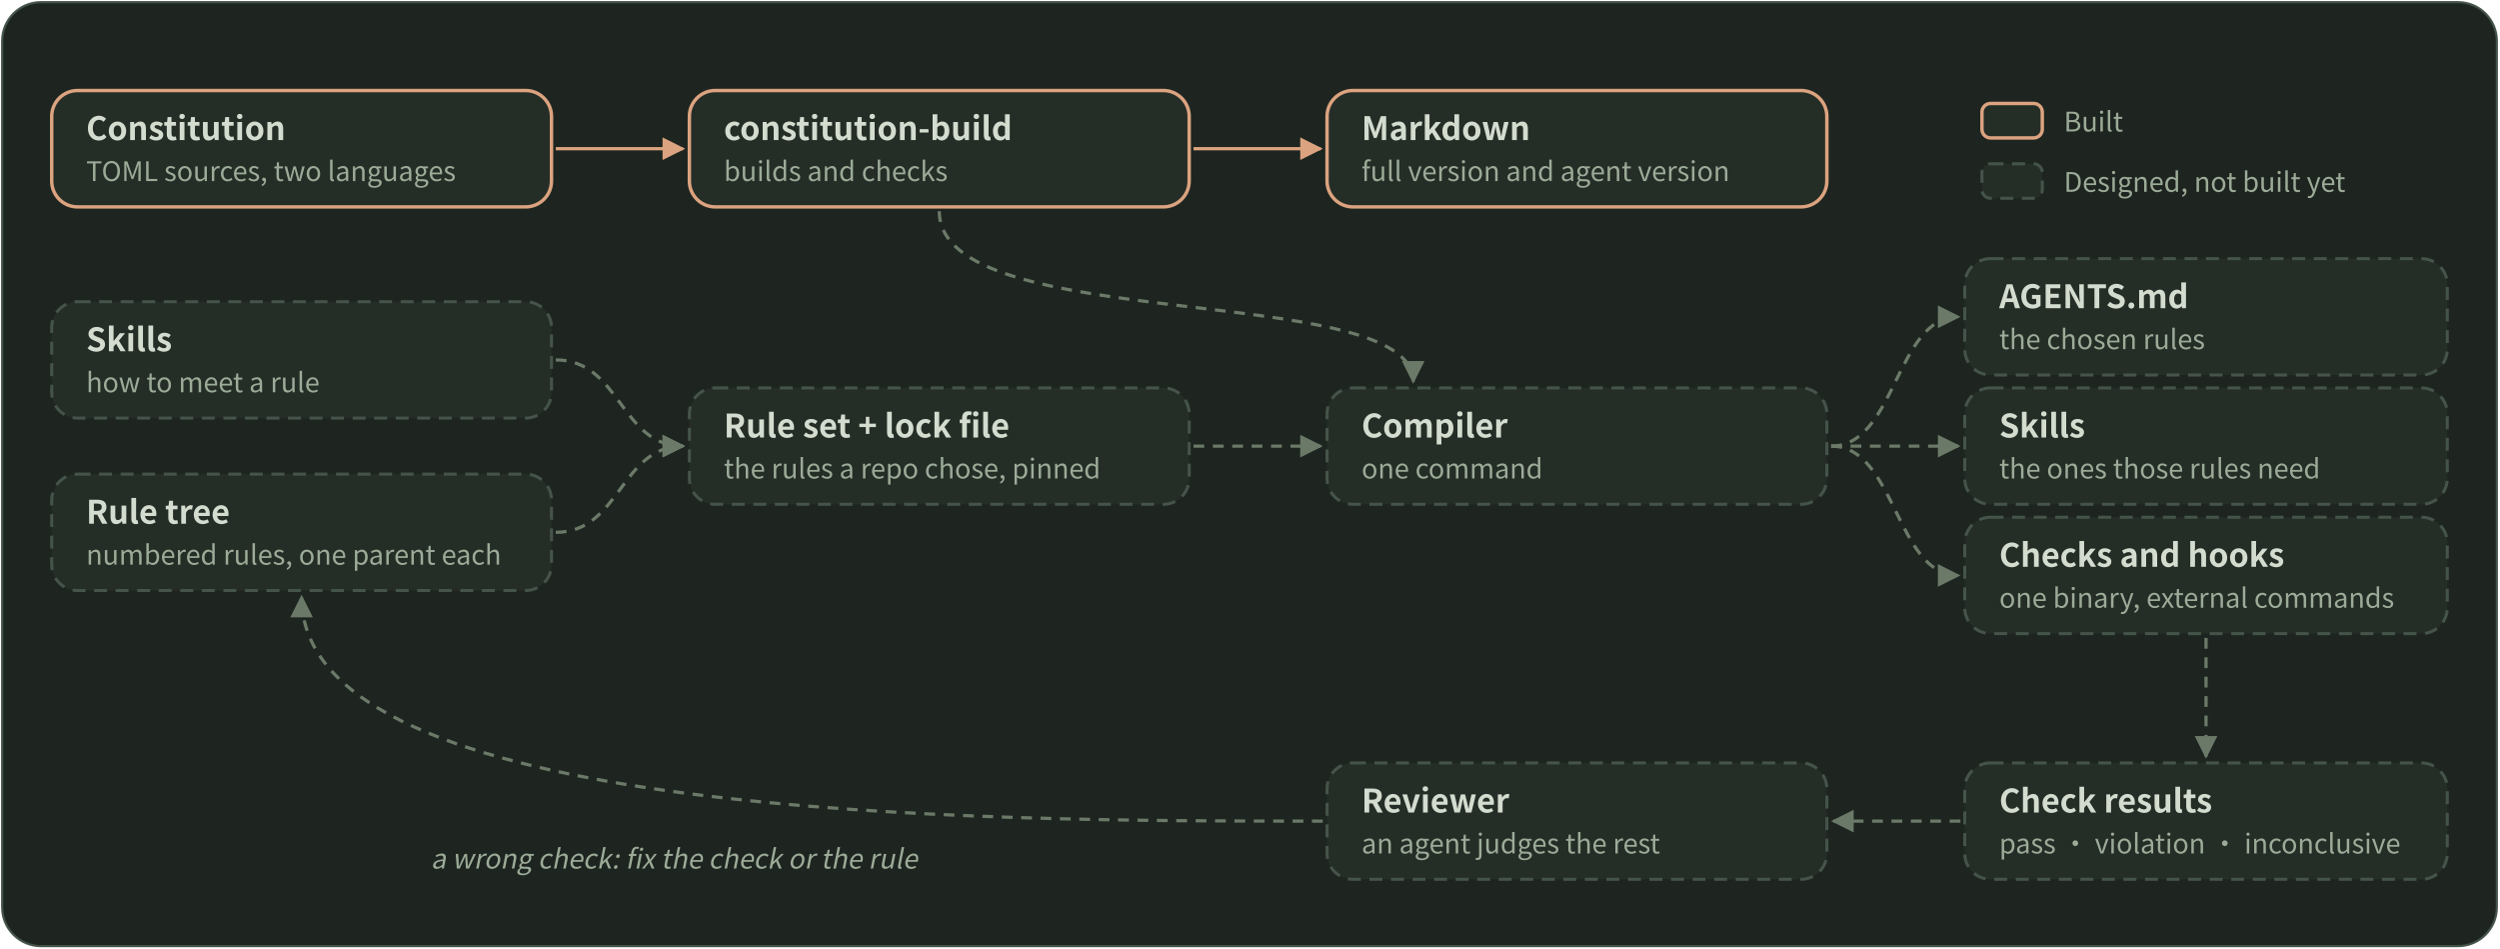
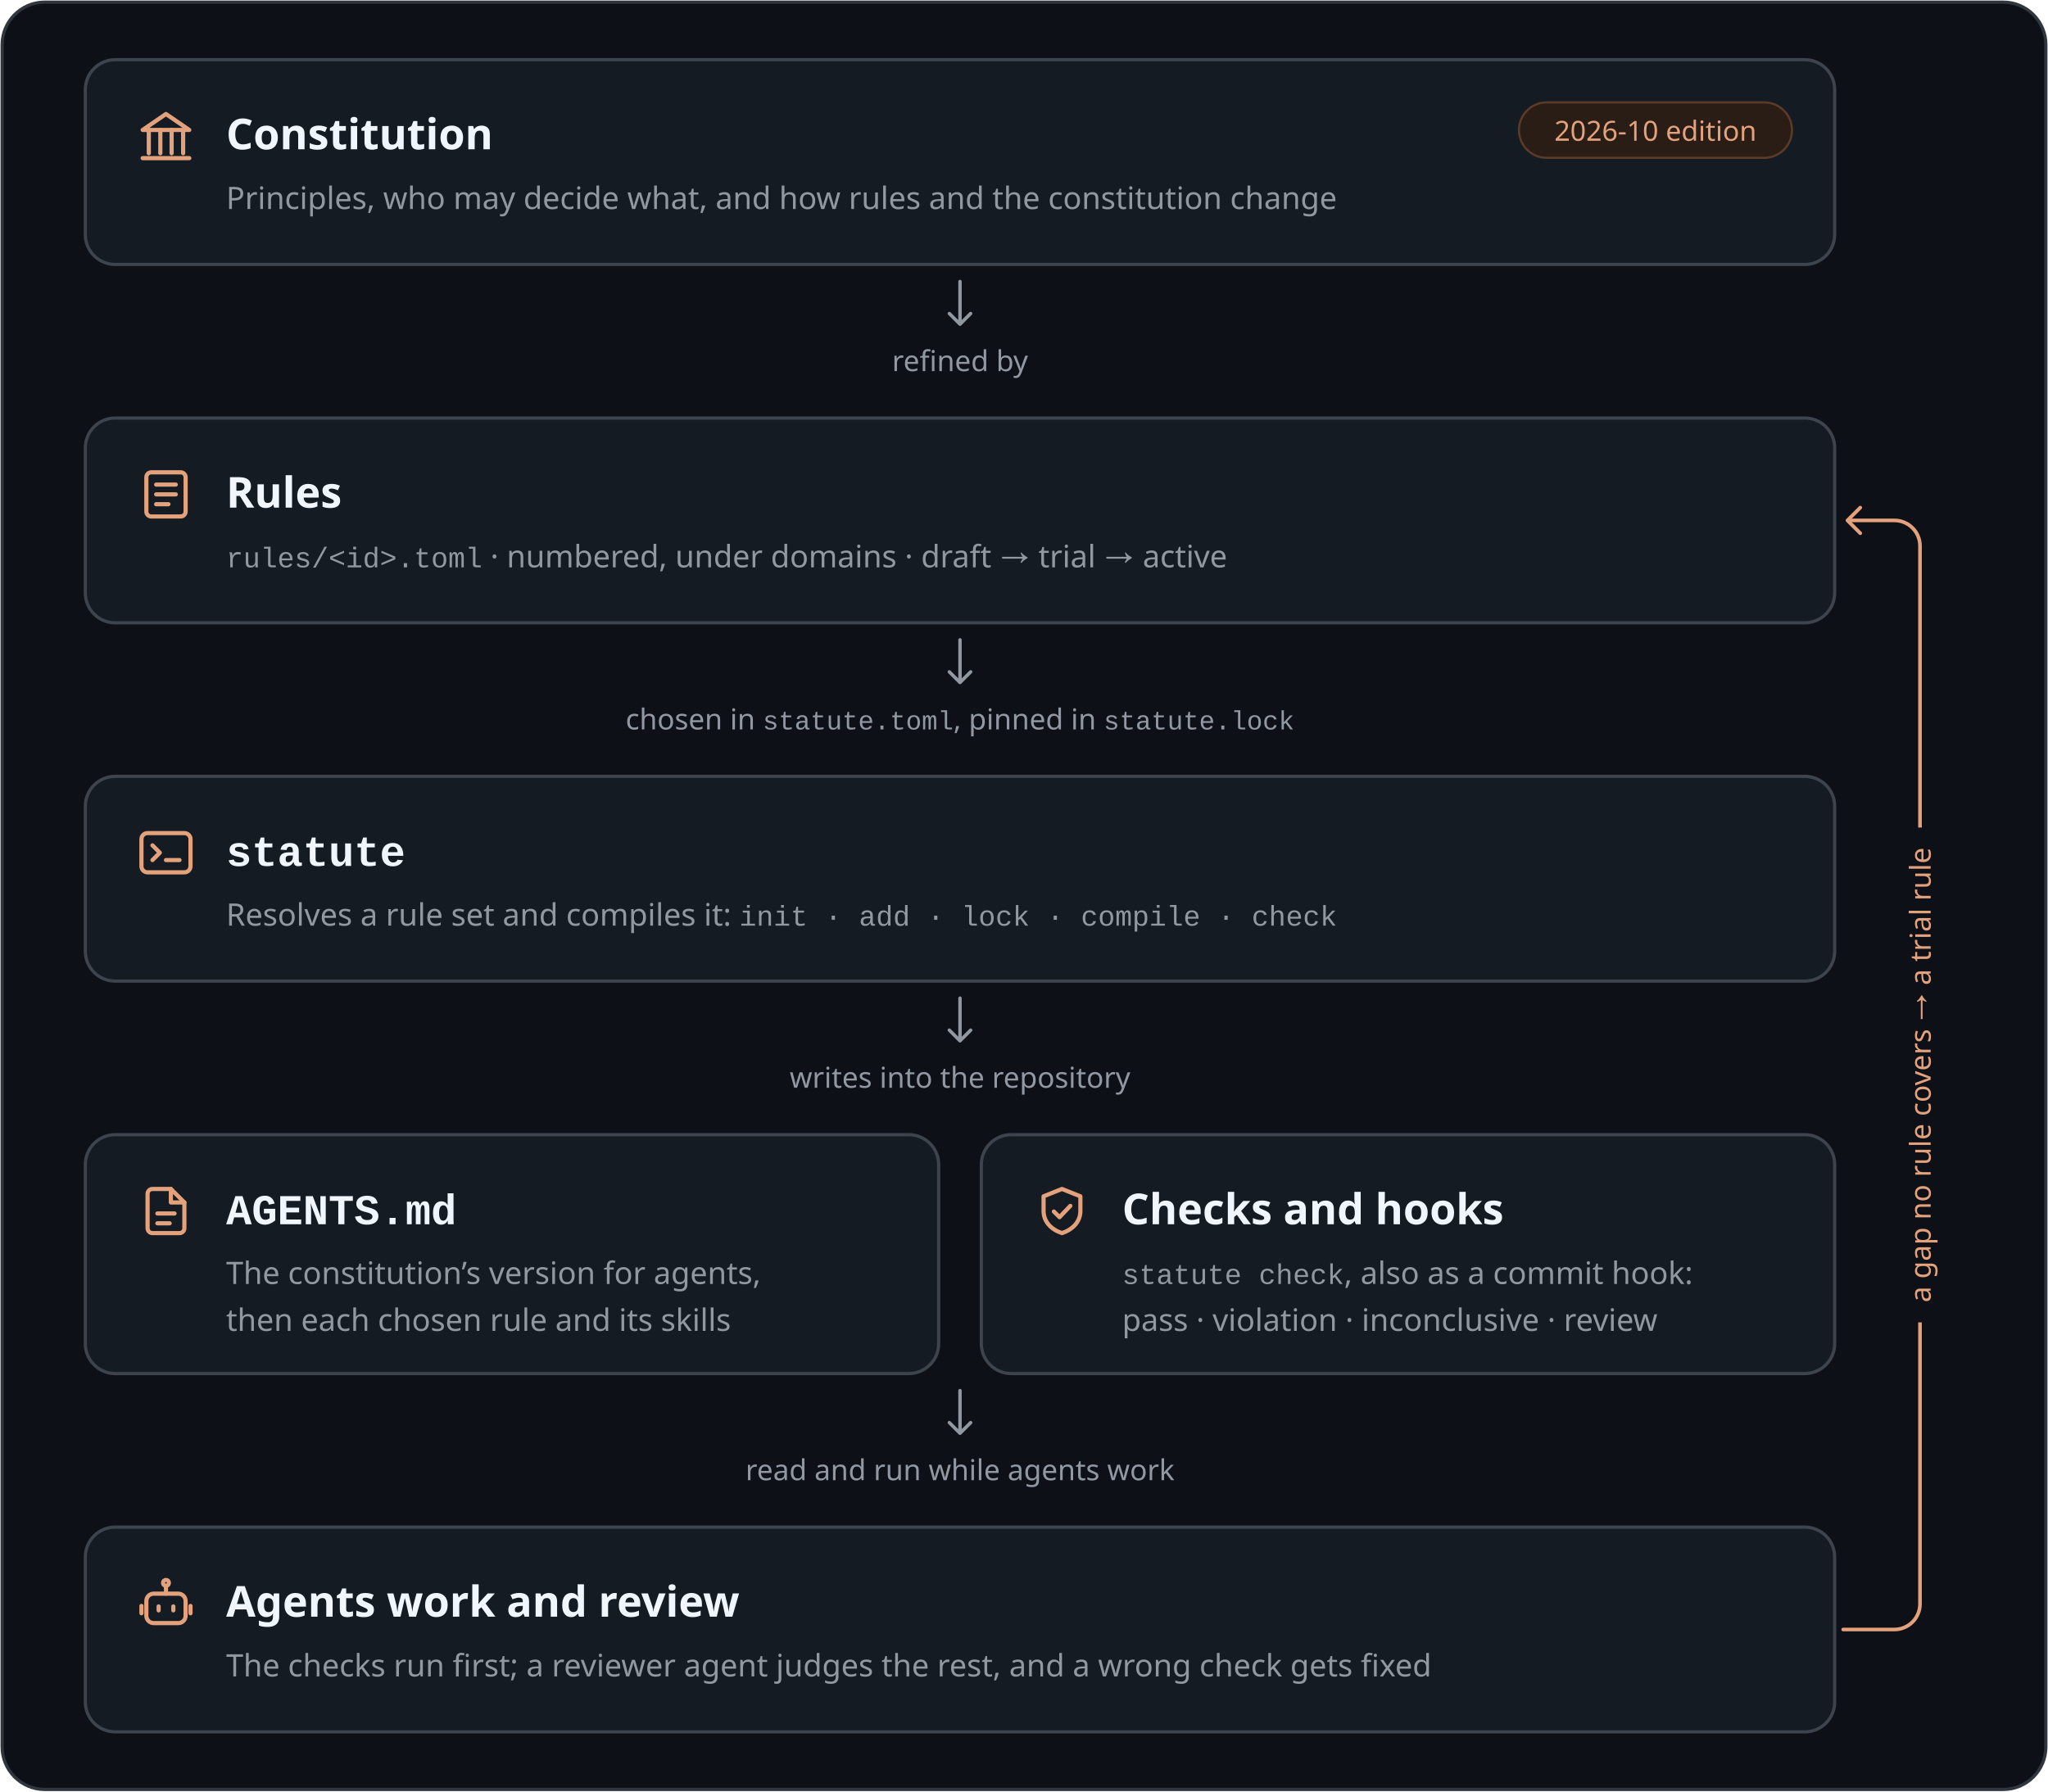
- <svg xmlns="http://www.w3.org/2000/svg" viewBox="0 0 1160 440" width="1160" height="440" role="img" aria-label="How Agent Constitution fits together: the constitution is built into Markdown today; the rule tree, skills, per-repository rule sets, the compiler, checks and the reviewer loop are designed, not built yet.">
-   <defs>
-     <marker id="a" viewBox="0 0 10 10" refX="9" refY="5" markerWidth="7" markerHeight="7" orient="auto-start-reverse">
-       <path d="M0 0 L10 5 L0 10 z" fill="#6b7a68" />
-     </marker>
-     <marker id="b" viewBox="0 0 10 10" refX="9" refY="5" markerWidth="7" markerHeight="7" orient="auto-start-reverse">
-       <path d="M0 0 L10 5 L0 10 z" fill="#dba37f" />
-     </marker>
-   </defs>
-   <g font-family="-apple-system, BlinkMacSystemFont, &quot;Segoe UI&quot;, &quot;PingFang SC&quot;, &quot;Hiragino Sans GB&quot;, &quot;Microsoft YaHei&quot;, &quot;Noto Sans CJK SC&quot;, Helvetica, Arial, sans-serif">
-     <rect x="1" y="1" width="1158" height="438" rx="18" fill="#1e2520" stroke="#45544a" />
-     <rect x="920" y="48" width="28" height="16" rx="4" fill="#252d27" stroke="#dba37f" stroke-width="1.6" />
-     <text x="958" y="61" font-size="12.5" fill="#9cab98">Built</text>
-     <rect x="920" y="76" width="28" height="16" rx="4" fill="#252d27" stroke="#45544a" stroke-width="1.4" stroke-dasharray="6 4" />
-     <text x="958" y="89" font-size="12.5" fill="#9cab98">Designed, not built yet</text>
-     <path d="M258 69.0 C288.0 69.0 288.0 69.0 317 69.0" fill="none" stroke="#dba37f" stroke-width="1.5" marker-end="url(#b)" />
-     <path d="M554 69.0 C584.0 69.0 584.0 69.0 613 69.0" fill="none" stroke="#dba37f" stroke-width="1.5" marker-end="url(#b)" />
-     <path d="M436.0 98 C436.0 156 656 130 656 177" fill="none" stroke="#6b7a68" stroke-width="1.5" stroke-dasharray="5 4" marker-end="url(#a)" />
-     <path d="M258 167.0 C288.0 167.0 288.0 207.0 317 207.0" fill="none" stroke="#6b7a68" stroke-width="1.5" stroke-dasharray="5 4" marker-end="url(#a)" />
-     <path d="M258 247.0 C288.0 247.0 288.0 207.0 317 207.0" fill="none" stroke="#6b7a68" stroke-width="1.5" stroke-dasharray="5 4" marker-end="url(#a)" />
-     <path d="M554 207.0 C584.0 207.0 584.0 207.0 613 207.0" fill="none" stroke="#6b7a68" stroke-width="1.5" stroke-dasharray="5 4" marker-end="url(#a)" />
-     <path d="M850 207.0 C880.0 207.0 880.0 147.0 909 147.0" fill="none" stroke="#6b7a68" stroke-width="1.5" stroke-dasharray="5 4" marker-end="url(#a)" />
-     <path d="M850 207.0 C880.0 207.0 880.0 207.0 909 207.0" fill="none" stroke="#6b7a68" stroke-width="1.5" stroke-dasharray="5 4" marker-end="url(#a)" />
-     <path d="M850 207.0 C880.0 207.0 880.0 267.0 909 267.0" fill="none" stroke="#6b7a68" stroke-width="1.5" stroke-dasharray="5 4" marker-end="url(#a)" />
-     <path d="M1024.0 296 L1024.0 351" fill="none" stroke="#6b7a68" stroke-width="1.5" stroke-dasharray="5 4" marker-end="url(#a)" />
-     <path d="M910 381.0 L851 381.0" fill="none" stroke="#6b7a68" stroke-width="1.5" stroke-dasharray="5 4" marker-end="url(#a)" />
-     <path d="M614 381.0 C456 381.0 140.0 381.0 140.0 277" fill="none" stroke="#6b7a68" stroke-width="1.5" stroke-dasharray="5 4" marker-end="url(#a)" />
-     <text x="200.0" y="403.0" font-size="12.5" font-style="italic" fill="#9cab98">a wrong check: fix the check or the rule</text>
-     <rect x="24" y="42" width="232" height="54" rx="12" fill="#252d27" stroke="#dba37f" stroke-width="1.6" />
-     <text x="40" y="65" font-size="15" font-weight="600" fill="#d3dccf">Constitution</text>
-     <text x="40" y="84" font-size="12.5" fill="#9cab98">TOML sources, two languages</text>
-     <rect x="320" y="42" width="232" height="54" rx="12" fill="#252d27" stroke="#dba37f" stroke-width="1.6" />
-     <text x="336" y="65" font-size="15" font-weight="600" fill="#d3dccf">constitution-build</text>
-     <text x="336" y="84" font-size="12.5" fill="#9cab98">builds and checks</text>
-     <rect x="616" y="42" width="232" height="54" rx="12" fill="#252d27" stroke="#dba37f" stroke-width="1.6" />
-     <text x="632" y="65" font-size="15" font-weight="600" fill="#d3dccf">Markdown</text>
-     <text x="632" y="84" font-size="12.5" fill="#9cab98">full version and agent version</text>
-     <rect x="24" y="140" width="232" height="54" rx="12" fill="#252d27" stroke="#45544a" stroke-width="1.4" stroke-dasharray="6 4" />
-     <text x="40" y="163" font-size="15" font-weight="600" fill="#d3dccf">Skills</text>
-     <text x="40" y="182" font-size="12.5" fill="#9cab98">how to meet a rule</text>
-     <rect x="24" y="220" width="232" height="54" rx="12" fill="#252d27" stroke="#45544a" stroke-width="1.4" stroke-dasharray="6 4" />
-     <text x="40" y="243" font-size="15" font-weight="600" fill="#d3dccf">Rule tree</text>
-     <text x="40" y="262" font-size="12.5" fill="#9cab98">numbered rules, one parent each</text>
-     <rect x="320" y="180" width="232" height="54" rx="12" fill="#252d27" stroke="#45544a" stroke-width="1.4" stroke-dasharray="6 4" />
-     <text x="336" y="203" font-size="15" font-weight="600" fill="#d3dccf">Rule set + lock file</text>
-     <text x="336" y="222" font-size="12.5" fill="#9cab98">the rules a repo chose, pinned</text>
-     <rect x="616" y="180" width="232" height="54" rx="12" fill="#252d27" stroke="#45544a" stroke-width="1.4" stroke-dasharray="6 4" />
-     <text x="632" y="203" font-size="15" font-weight="600" fill="#d3dccf">Compiler</text>
-     <text x="632" y="222" font-size="12.5" fill="#9cab98">one command</text>
-     <rect x="912" y="120" width="224" height="54" rx="12" fill="#252d27" stroke="#45544a" stroke-width="1.4" stroke-dasharray="6 4" />
-     <text x="928" y="143" font-size="15" font-weight="600" fill="#d3dccf">AGENTS.md</text>
-     <text x="928" y="162" font-size="12.5" fill="#9cab98">the chosen rules</text>
-     <rect x="912" y="180" width="224" height="54" rx="12" fill="#252d27" stroke="#45544a" stroke-width="1.4" stroke-dasharray="6 4" />
-     <text x="928" y="203" font-size="15" font-weight="600" fill="#d3dccf">Skills</text>
-     <text x="928" y="222" font-size="12.5" fill="#9cab98">the ones those rules need</text>
-     <rect x="912" y="240" width="224" height="54" rx="12" fill="#252d27" stroke="#45544a" stroke-width="1.4" stroke-dasharray="6 4" />
-     <text x="928" y="263" font-size="15" font-weight="600" fill="#d3dccf">Checks and hooks</text>
-     <text x="928" y="282" font-size="12.5" fill="#9cab98">one binary, external commands</text>
-     <rect x="912" y="354" width="224" height="54" rx="12" fill="#252d27" stroke="#45544a" stroke-width="1.4" stroke-dasharray="6 4" />
-     <text x="928" y="377" font-size="15" font-weight="600" fill="#d3dccf">Check results</text>
-     <text x="928" y="396" font-size="12.5" fill="#9cab98">pass · violation · inconclusive</text>
-     <rect x="616" y="354" width="232" height="54" rx="12" fill="#252d27" stroke="#45544a" stroke-width="1.4" stroke-dasharray="6 4" />
-     <text x="632" y="377" font-size="15" font-weight="600" fill="#d3dccf">Reviewer</text>
-     <text x="632" y="396" font-size="12.5" fill="#9cab98">an agent judges the rest</text>
+ <svg xmlns="http://www.w3.org/2000/svg" viewBox="0 0 960 840" width="960" height="840" role="img" aria-labelledby="t">
+   <g font-family="-apple-system, BlinkMacSystemFont, &quot;Segoe UI&quot;, &quot;Noto Sans&quot;, Helvetica, Arial, &quot;PingFang SC&quot;, &quot;Hiragino Sans GB&quot;, &quot;Microsoft YaHei&quot;, &quot;Noto Sans CJK SC&quot;, sans-serif">
+     <rect x="1" y="1" width="958" height="838" rx="20" fill="#0d1117" stroke="#30363d" stroke-width="1.5" />
+     <rect x="40" y="28" width="820" height="96" rx="14" fill="#151b23" stroke="#3d444d" stroke-width="1.5" />
+     <g transform="translate(64 50) scale(1.15)" fill="none" stroke="#e3a27c" stroke-width="1.7" stroke-linecap="round" stroke-linejoin="round">
+       <path d="M2.5 9.5 12 3l9.5 6.5z" />
+       <path d="M5 9.5V19M9.7 9.5V19M14.3 9.5V19M19 9.5V19M2.5 21h19" />
+     </g>
+     <text x="106" y="70" font-size="20" font-weight="600" fill="#f0f6fc">Constitution</text>
+     <rect x="712" y="48" width="128" height="26" rx="13" fill="#2a1d16" stroke="#5c3a28" />
+     <text x="776" y="66" font-size="13" font-weight="500" text-anchor="middle" fill="#e3a27c">2026-10 edition</text>
+     <text x="106" y="98" font-size="14.5" fill="#9198a1">Principles, who may decide what, and how rules and the constitution change</text>
+     <path d="M450 132v20M445 147l5 5 5-5" fill="none" stroke="#9198a1" stroke-width="1.6" stroke-linecap="round" stroke-linejoin="round" />
+     <text x="450" y="174" font-size="13.5" text-anchor="middle" fill="#9198a1">refined by</text>
+     <rect x="40" y="196" width="820" height="96" rx="14" fill="#151b23" stroke="#3d444d" stroke-width="1.5" />
+     <g transform="translate(64 218) scale(1.15)" fill="none" stroke="#e3a27c" stroke-width="1.7" stroke-linecap="round" stroke-linejoin="round">
+       <rect x="4" y="3" width="16" height="18" rx="2" />
+       <path d="M8 8h8M8 12h8M8 16h5" />
+     </g>
+     <text x="106" y="238" font-size="20" font-weight="600" fill="#f0f6fc">Rules</text>
+     <text x="106" y="266" font-size="14.5" fill="#9198a1">
+       <tspan font-family="ui-monospace, SFMono-Regular, &quot;SF Mono&quot;, Menlo, Consolas, &quot;Liberation Mono&quot;, monospace" font-size="0.92em">rules/&lt;id&gt;.toml</tspan> · numbered, under domains · draft → trial → active</text>
+     <path d="M450 300v20M445 315l5 5 5-5" fill="none" stroke="#9198a1" stroke-width="1.6" stroke-linecap="round" stroke-linejoin="round" />
+     <text x="450" y="342" font-size="13.5" text-anchor="middle" fill="#9198a1">chosen in <tspan font-family="ui-monospace, SFMono-Regular, &quot;SF Mono&quot;, Menlo, Consolas, &quot;Liberation Mono&quot;, monospace" font-size="0.92em">statute.toml</tspan>, pinned in <tspan font-family="ui-monospace, SFMono-Regular, &quot;SF Mono&quot;, Menlo, Consolas, &quot;Liberation Mono&quot;, monospace" font-size="0.92em">statute.lock</tspan>
+     </text>
+     <rect x="40" y="364" width="820" height="96" rx="14" fill="#151b23" stroke="#3d444d" stroke-width="1.5" />
+     <g transform="translate(64 386) scale(1.15)" fill="none" stroke="#e3a27c" stroke-width="1.7" stroke-linecap="round" stroke-linejoin="round">
+       <rect x="2" y="4" width="20" height="16" rx="2.5" />
+       <path d="m6.5 9 3 3-3 3M12 15h5.5" />
+     </g>
+     <text x="106" y="406" font-size="20" font-weight="600" fill="#f0f6fc">
+       <tspan font-family="ui-monospace, SFMono-Regular, &quot;SF Mono&quot;, Menlo, Consolas, &quot;Liberation Mono&quot;, monospace">statute</tspan>
+     </text>
+     <text x="106" y="434" font-size="14.5" fill="#9198a1">Resolves a rule set and compiles it: <tspan font-family="ui-monospace, SFMono-Regular, &quot;SF Mono&quot;, Menlo, Consolas, &quot;Liberation Mono&quot;, monospace" font-size="0.92em">init · add · lock · compile · check</tspan>
+     </text>
+     <path d="M450 468v20M445 483l5 5 5-5" fill="none" stroke="#9198a1" stroke-width="1.6" stroke-linecap="round" stroke-linejoin="round" />
+     <text x="450" y="510" font-size="13.5" text-anchor="middle" fill="#9198a1">writes into the repository</text>
+     <rect x="40" y="532" width="400" height="112" rx="14" fill="#151b23" stroke="#3d444d" stroke-width="1.5" />
+     <g transform="translate(64 554) scale(1.15)" fill="none" stroke="#e3a27c" stroke-width="1.7" stroke-linecap="round" stroke-linejoin="round">
+       <path d="M14 3H6.5A2 2 0 0 0 4.5 5v14a2 2 0 0 0 2 2h11a2 2 0 0 0 2-2V8.5z" />
+       <path d="M14 3v5.5h5.5M8.5 13h7M8.5 17h5" />
+     </g>
+     <text x="106" y="574" font-size="20" font-weight="600" fill="#f0f6fc">
+       <tspan font-family="ui-monospace, SFMono-Regular, &quot;SF Mono&quot;, Menlo, Consolas, &quot;Liberation Mono&quot;, monospace">AGENTS.md</tspan>
+     </text>
+     <text x="106" y="602" font-size="14.5" fill="#9198a1">The constitution’s version for agents,</text>
+     <text x="106" y="624" font-size="14.5" fill="#9198a1">then each chosen rule and its skills</text>
+     <rect x="460" y="532" width="400" height="112" rx="14" fill="#151b23" stroke="#3d444d" stroke-width="1.5" />
+     <g transform="translate(484 554) scale(1.15)" fill="none" stroke="#e3a27c" stroke-width="1.7" stroke-linecap="round" stroke-linejoin="round">
+       <path d="M12 3 19.5 6v6c0 4.4-3.2 7.6-7.5 9-4.3-1.4-7.5-4.6-7.5-9V6z" />
+       <path d="m8.7 12.2 2.3 2.3 4.4-4.6" />
+     </g>
+     <text x="526" y="574" font-size="20" font-weight="600" fill="#f0f6fc">Checks and hooks</text>
+     <text x="526" y="602" font-size="14.5" fill="#9198a1">
+       <tspan font-family="ui-monospace, SFMono-Regular, &quot;SF Mono&quot;, Menlo, Consolas, &quot;Liberation Mono&quot;, monospace" font-size="0.92em">statute check</tspan>, also as a commit hook:</text>
+     <text x="526" y="624" font-size="14.5" fill="#9198a1">pass · violation · inconclusive · review</text>
+     <path d="M450 652v20M445 667l5 5 5-5" fill="none" stroke="#9198a1" stroke-width="1.6" stroke-linecap="round" stroke-linejoin="round" />
+     <text x="450" y="694" font-size="13.5" text-anchor="middle" fill="#9198a1">read and run while agents work</text>
+     <rect x="40" y="716" width="820" height="96" rx="14" fill="#151b23" stroke="#3d444d" stroke-width="1.5" />
+     <g transform="translate(64 738) scale(1.15)" fill="none" stroke="#e3a27c" stroke-width="1.7" stroke-linecap="round" stroke-linejoin="round">
+       <rect x="4" y="8" width="16" height="12" rx="3" />
+       <path d="M12 8V4.8" />
+       <circle cx="12" cy="3.6" r="1.2" />
+       <path d="M9 13.2v1.6M15 13.2v1.6M2 13v3M22 13v3" />
+     </g>
+     <text x="106" y="758" font-size="20" font-weight="600" fill="#f0f6fc">Agents work and review</text>
+     <text x="106" y="786" font-size="14.5" fill="#9198a1">The checks run first; a reviewer agent judges the rest, and a wrong check gets fixed</text>
+     <path d="M864 764H888a12 12 0 0 0 12-12V256a12 12 0 0 0-12-12H866M872 238l-6 6 6 6" fill="none" stroke="#e3a27c" stroke-width="1.7" stroke-linecap="round" stroke-linejoin="round" />
+     <rect x="887" y="388" width="26" height="232" fill="#0d1117" />
+     <text transform="translate(905 504) rotate(-90)" font-size="13.5" text-anchor="middle" fill="#e3a27c">a gap no rule covers → a trial rule</text>
  </g>
</svg>
